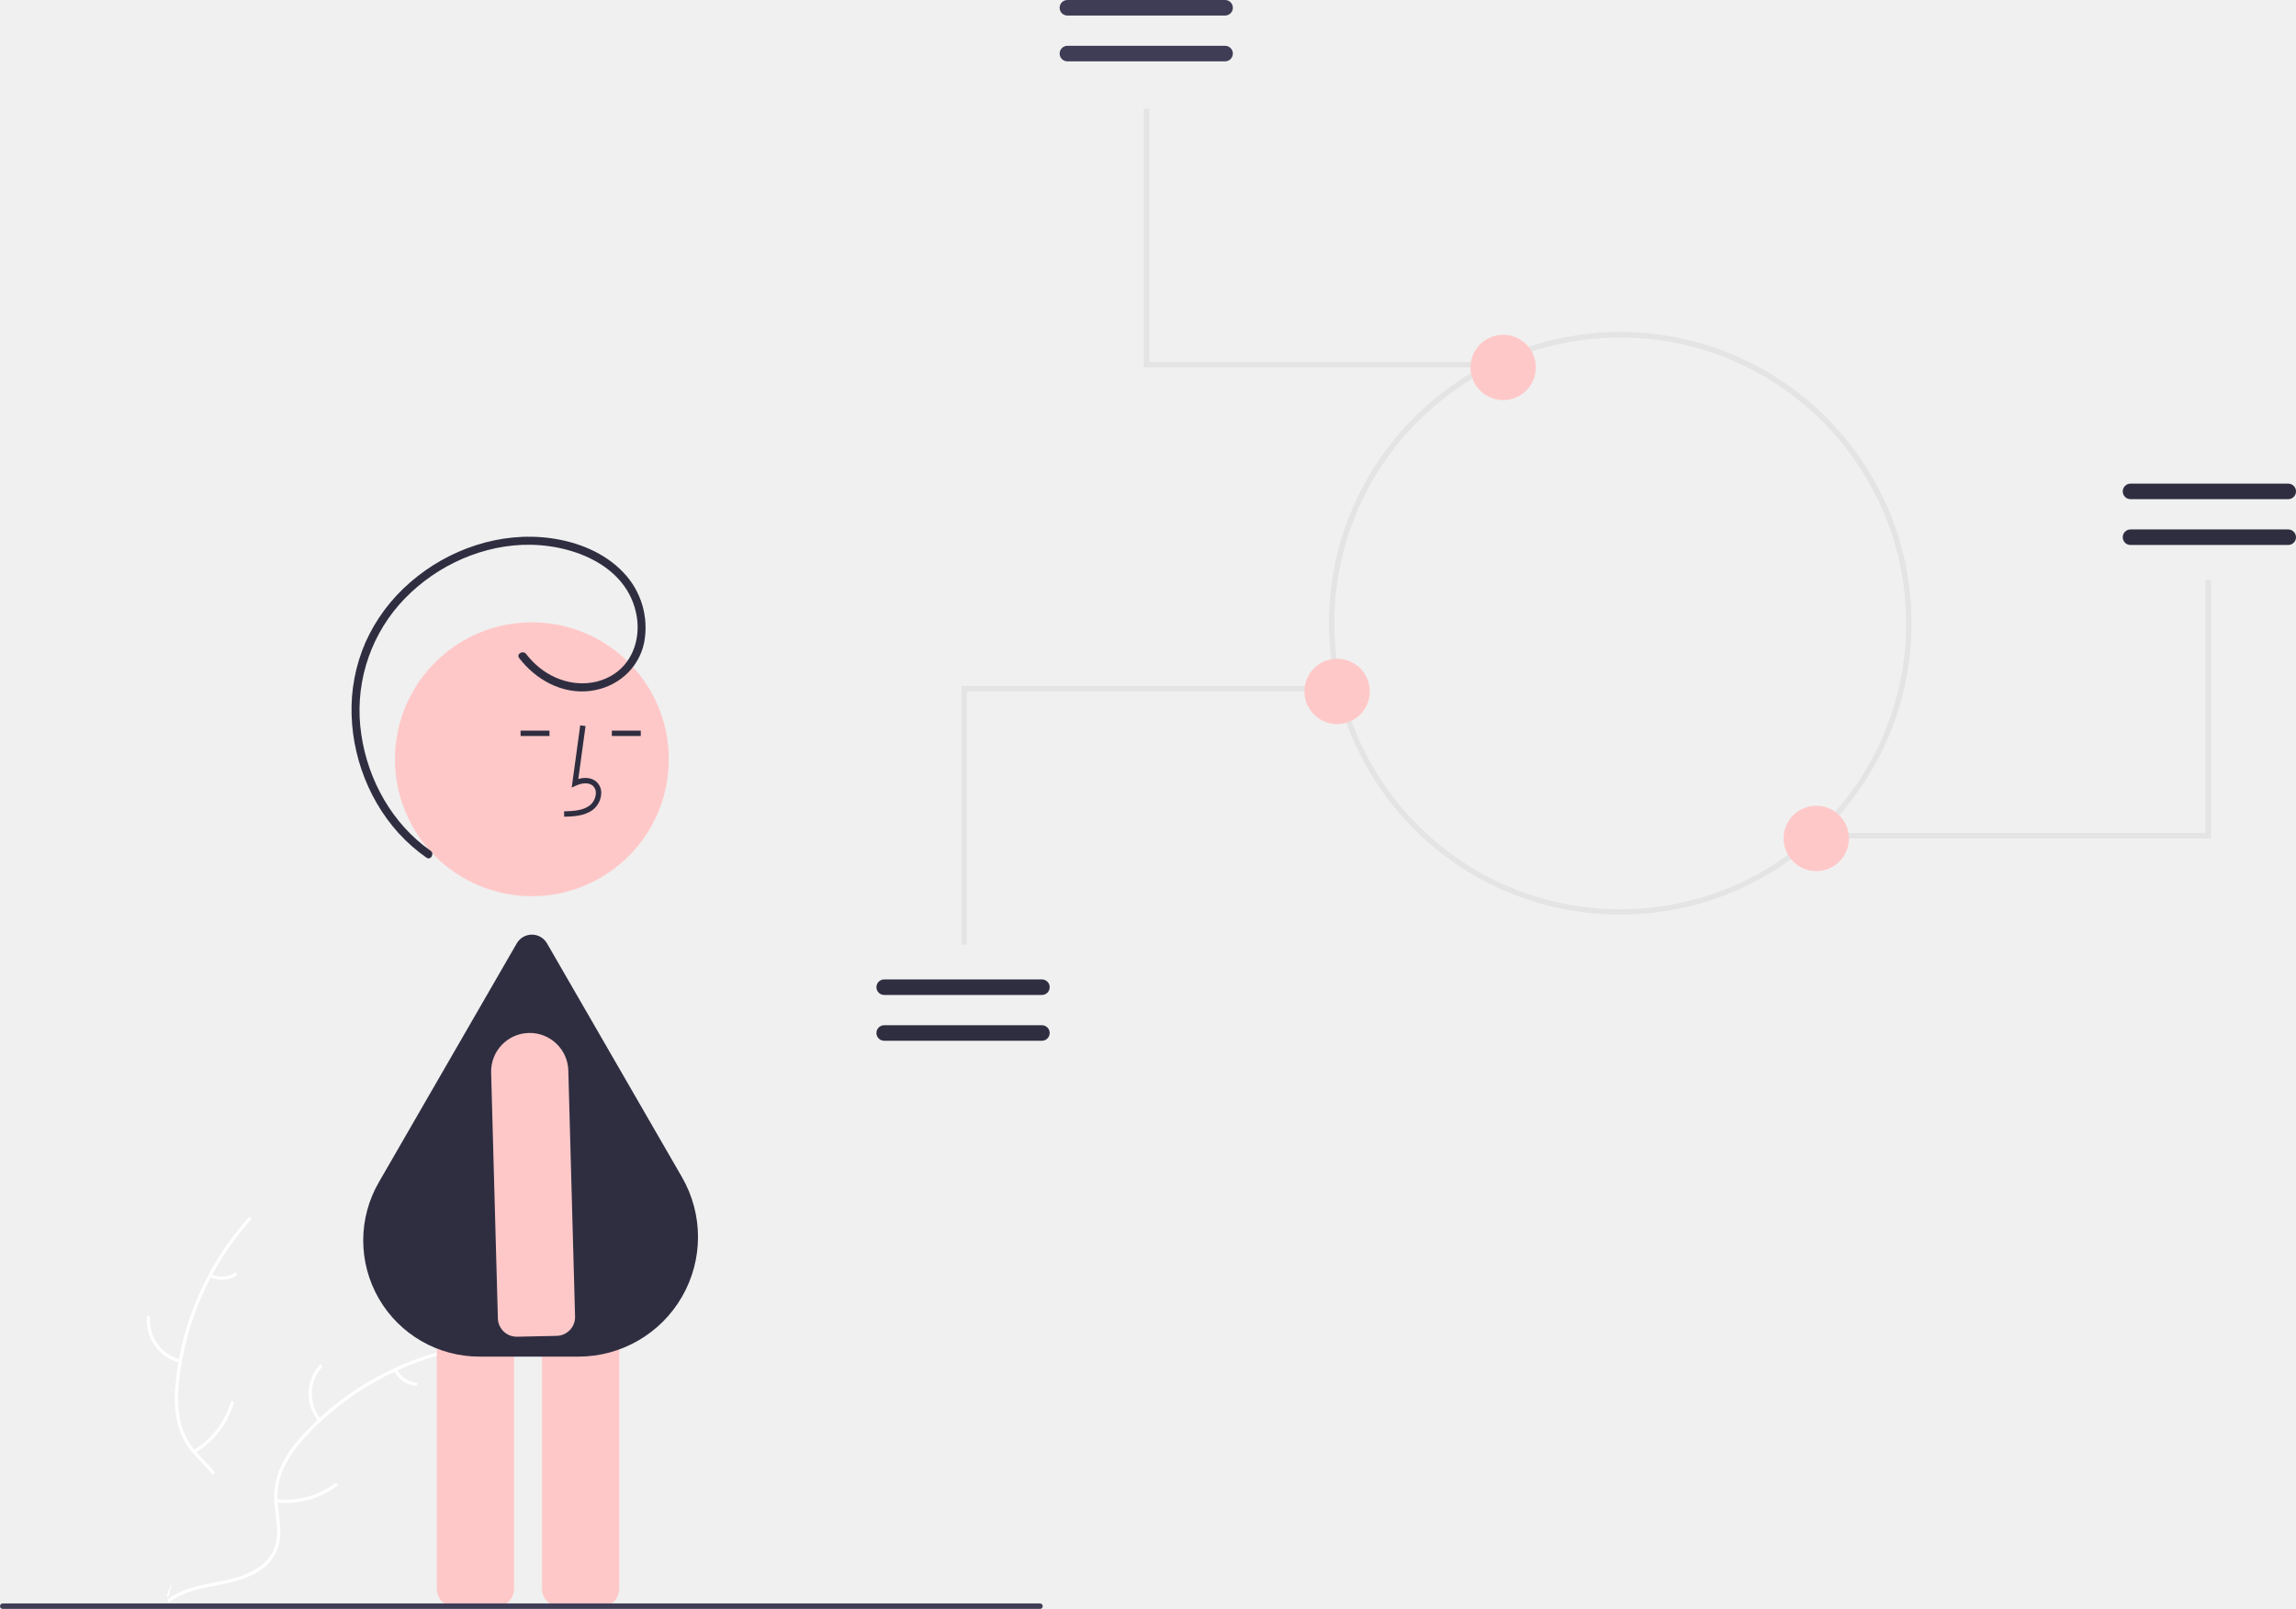
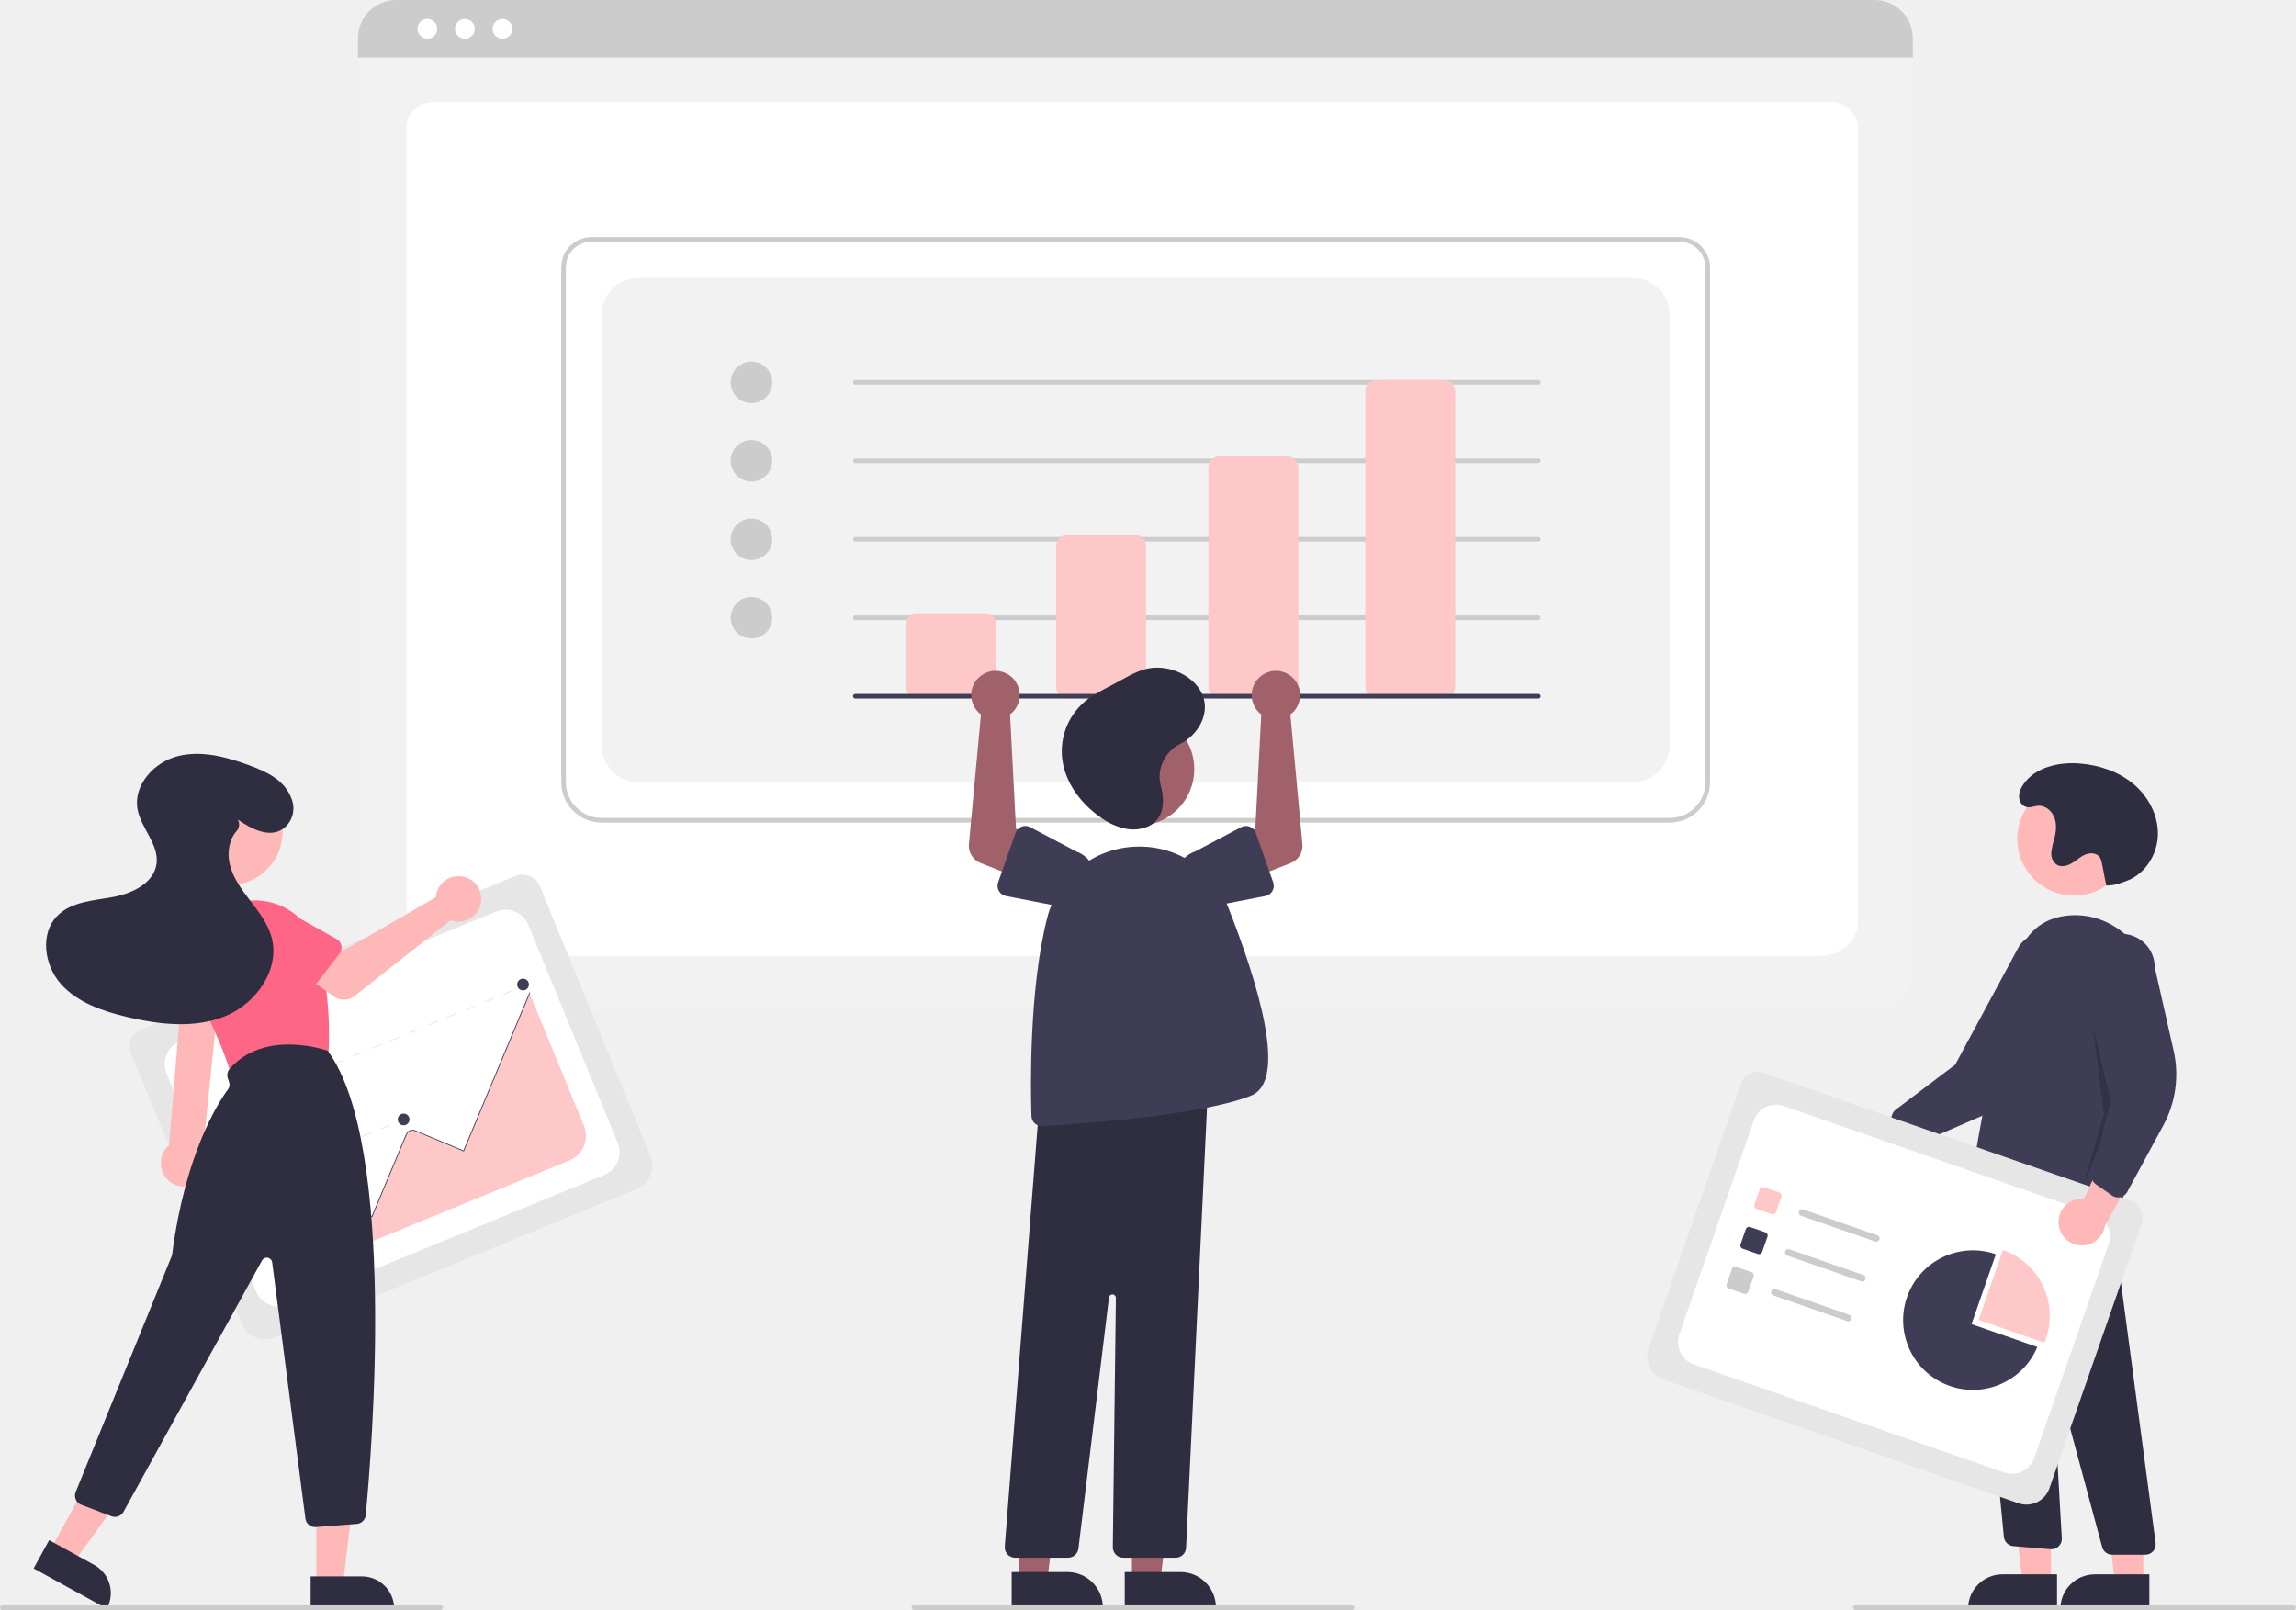
- <svg xmlns="http://www.w3.org/2000/svg" data-name="Layer 1" width="843.317" height="590.961" viewBox="0 0 843.317 590.961">
-   <path d="M224.842,663.775c3.318-26.678,19.851-52.964,45.294-61.646a123.863,123.863,0,0,0,.006,85.04c3.91,10.575,9.359,21.93,5.682,32.589-2.288,6.632-7.886,11.706-14.142,14.879-6.257,3.173-13.202,4.685-20.059,6.167l-1.35,1.116C229.387,717.339,221.524,690.454,224.842,663.775Z" transform="translate(-178.3415 -154.5197)" fill="#f0f0f0" />
-   <path d="M270.389,602.634a105.87,105.87,0,0,0-26.319,59.583,45.591,45.591,0,0,0,.519,14.275,26.149,26.149,0,0,0,6.503,12.128c2.931,3.221,6.303,6.175,8.4,10.052a16.011,16.011,0,0,1,.782,13.071c-1.852,5.311-5.501,9.64-9.218,13.749-4.126,4.563-8.484,9.236-10.238,15.285-.213.733-1.337.36-1.125-.371,3.052-10.524,13.268-16.502,18.14-25.981,2.273-4.423,3.228-9.558,1.096-14.227-1.864-4.083-5.338-7.133-8.334-10.368A27.903,27.903,0,0,1,243.794,678.21a42.148,42.148,0,0,1-1.066-14.203,102.713,102.713,0,0,1,7.502-31.213,107.747,107.747,0,0,1,19.374-31.048c.507-.567,1.287.325.784.889Z" transform="translate(-178.3415 -154.5197)" fill="#fff" />
-   <path d="M244.388,655.047a15.884,15.884,0,0,1-12.091-16.639c.06-.76,1.244-.702,1.184.059a14.708,14.708,0,0,0,11.279,15.455c.742.176.366,1.3-.371,1.125Z" transform="translate(-178.3415 -154.5197)" fill="#fff" />
-   <path d="M249.39,687.184a30.615,30.615,0,0,0,13.671-17.632c.215-.732,1.34-.36,1.125.371a31.844,31.844,0,0,1-14.264,18.319c-.657.39-1.186-.671-.533-1.058Z" transform="translate(-178.3415 -154.5197)" fill="#fff" />
-   <path d="M255.97,622.538a8.991,8.991,0,0,0,8.52-.433c.652-.398,1.18.663.533,1.058a10.075,10.075,0,0,1-9.425.499.612.612,0,0,1-.377-.748.595.595,0,0,1,.748-.377Z" transform="translate(-178.3415 -154.5197)" fill="#fff" />
-   <path d="M347.69,649.78c-.4.26-.8.52-1.2.79a118.407,118.407,0,0,0-15.14,11.82c-.37.33-.74.67-1.1,1.01a124.827,124.827,0,0,0-27.11,37.11,121.223,121.223,0,0,0-6.64,17.18c-2.45,8.13-4.46,17.14-9.31,23.79a20.796,20.796,0,0,1-1.62,2H241.739c-.1-.05-.2-.09-.3-.14l-1.75.08c.07-.31.15-.63.22-.94.04-.18.09-.36.13-.54.03-.12.06-.24.08-.35.01-.04.02-.08.03-.11.02-.11.05-.21.07-.31q.66-2.685,1.36-5.37c0-.01,0-.01.01-.02,3.59-13.63,8.35-27.08,15-39.38.2-.37.4-.75.62-1.12a115.674,115.674,0,0,1,10.39-15.76,102.264,102.264,0,0,1,6.81-7.79,85.037,85.037,0,0,1,21.28-15.94c15.72-8.3,33.92-11.48,50.72-6.41C346.839,649.51,347.26,649.64,347.69,649.78Z" transform="translate(-178.3415 -154.5197)" fill="#f0f0f0" />
-   <path d="M347.591,650.337a105.87,105.87,0,0,0-56.888,31.728,45.591,45.591,0,0,0-8.181,11.71,26.149,26.149,0,0,0-2.109,13.599c.401,4.336,1.314,8.725.655,13.084a16.011,16.011,0,0,1-7.245,10.907c-4.676,3.126-10.197,4.385-15.638,5.429-6.042,1.159-12.335,2.267-17.377,6.04-.611.457-1.285-.517-.675-.974,8.773-6.566,20.529-5.188,30.126-9.823,4.478-2.163,8.332-5.688,9.441-10.699.97-4.382.033-8.909-.412-13.296a27.902,27.902,0,0,1,1.567-13.374,42.148,42.148,0,0,1,7.7-11.981,102.712,102.712,0,0,1,24.782-20.406A107.747,107.747,0,0,1,347.5,649.155c.746-.148.832,1.035.091,1.182Z" transform="translate(-178.3415 -154.5197)" fill="#fff" />
-   <path d="M295.275,676.532a15.884,15.884,0,0,1,.364-20.565c.506-.57,1.416.189.91.76a14.708,14.708,0,0,0-.299,19.13c.486.587-.491,1.259-.974.675Z" transform="translate(-178.3415 -154.5197)" fill="#fff" />
-   <path d="M279.92,705.202a30.615,30.615,0,0,0,21.531-5.847c.613-.455,1.286.52.675.974a31.844,31.844,0,0,1-22.418,6.039c-.759-.084-.543-1.25.212-1.166Z" transform="translate(-178.3415 -154.5197)" fill="#fff" />
-   <path d="M324.095,657.547a8.991,8.991,0,0,0,7.064,4.785c.76.075.543,1.24-.212,1.166a10.075,10.075,0,0,1-7.826-5.276.612.612,0,0,1,.15-.824.595.595,0,0,1,.824.15Z" transform="translate(-178.3415 -154.5197)" fill="#fff" />
-   <polygon points="812.114 307.961 671.114 307.961 671.114 305.961 810.114 305.961 810.114 212.961 812.114 212.961 812.114 307.961" fill="#e4e4e4" />
-   <polygon points="355.114 346.961 353.114 346.961 353.114 251.961 494.114 251.961 494.114 253.961 355.114 253.961 355.114 346.961" fill="#e4e4e4" />
-   <polygon points="561.114 134.961 420.114 134.961 420.114 39.961 422.114 39.961 422.114 132.961 561.114 132.961 561.114 134.961" fill="#e4e4e4" />
-   <path id="a6516cba-8069-4f45-b641-c1f90dba684f-60" data-name="Path 680" d="M570.399,154.52a2.855,2.855,0,0,0,0,5.71h57.919a2.855,2.855,0,0,0,0-5.71Z" transform="translate(-178.3415 -154.5197)" fill="#3f3d56" />
-   <path id="a2f9acfe-22a3-4ed4-9cf2-7606b61419d8-61" data-name="Path 681" d="M570.399,171.342a2.855,2.855,0,0,0,0,5.71h57.919a2.855,2.855,0,0,0,0-5.71Z" transform="translate(-178.3415 -154.5197)" fill="#3f3d56" />
-   <path id="ec202844-6974-4039-9753-1a4628c4214d-62" data-name="Path 683" d="M1018.803,354.694a2.855,2.855,0,0,0,0-5.71H960.878a2.855,2.855,0,1,0,0,5.71Z" transform="translate(-178.3415 -154.5197)" fill="#2f2e41" />
-   <path id="e7621fd2-cc0e-4ef1-8ca7-425f7b24c113-63" data-name="Path 684" d="M1018.803,337.87a2.855,2.855,0,0,0,0-5.71H960.878a2.855,2.855,0,1,0,0,5.71Z" transform="translate(-178.3415 -154.5197)" fill="#2f2e41" />
-   <path d="M773.456,490.48a107,107,0,1,1,107-107A107.121,107.121,0,0,1,773.456,490.48Zm0-212a105,105,0,1,0,105,105A105.119,105.119,0,0,0,773.456,278.48Z" transform="translate(-178.3415 -154.5197)" fill="#e4e4e4" />
-   <circle cx="552.114" cy="134.961" r="12" fill="#ffc8c8" />
-   <circle cx="491.114" cy="253.961" r="12" fill="#ffc8c8" />
-   <circle cx="667.114" cy="307.961" r="12" fill="#ffc8c8" />
-   <path id="bc1eae62-5e4d-4f76-aab9-42af61f239ce-64" data-name="Path 683" d="M503.108,514.267a2.855,2.855,0,1,0,0,5.71h57.925a2.855,2.855,0,0,0,0-5.71Z" transform="translate(-178.3415 -154.5197)" fill="#2f2e41" />
-   <path id="ace38b77-7629-49a8-ba58-07c8d3bba8b5-65" data-name="Path 684" d="M503.108,531.09a2.855,2.855,0,1,0,0,5.71h57.925a2.855,2.855,0,0,0,0-5.71Z" transform="translate(-178.3415 -154.5197)" fill="#2f2e41" />
-   <path d="M360.233,744.912H345.678a6.911,6.911,0,0,1-6.903-6.903V616.701a6.911,6.911,0,0,1,6.903-6.903h14.555a6.911,6.911,0,0,1,6.903,6.903V738.01A6.911,6.911,0,0,1,360.233,744.912Z" transform="translate(-178.3415 -154.5197)" fill="#ffc8c8" />
-   <path d="M398.882,744.912H384.327a6.911,6.911,0,0,1-6.903-6.903V616.701a6.911,6.911,0,0,1,6.903-6.903h14.555a6.911,6.911,0,0,1,6.903,6.903V738.01A6.911,6.911,0,0,1,398.882,744.912Z" transform="translate(-178.3415 -154.5197)" fill="#ffc8c8" />
-   <circle cx="195.359" cy="278.881" r="50.293" fill="#ffc8c8" />
-   <path d="M390.772,652.815h-36.181a42.677,42.677,0,0,1-37.039-64.154l50.598-87.638a6.41,6.41,0,0,1,11.102,0l49.579,85.873A43.946,43.946,0,0,1,390.772,652.815Z" transform="translate(-178.3415 -154.5197)" fill="#2f2e41" />
-   <path d="M385.571,454.513c3.26-.091,7.317-.204,10.443-2.487a8.02,8.02,0,0,0,3.156-5.989,5.395,5.395,0,0,0-1.835-4.431c-1.633-1.38-4.017-1.703-6.586-.948l2.662-19.452-1.954-.268-3.129,22.868,1.632-.749c1.892-.868,4.489-1.309,6.102.054a3.466,3.466,0,0,1,1.137,2.855,6.062,6.062,0,0,1-2.348,4.465c-2.432,1.777-5.667,2.006-9.335,2.109Z" transform="translate(-178.3415 -154.5197)" fill="#2f2e41" />
-   <rect x="224.733" y="268.364" width="10.622" height="1.972" fill="#2f2e41" />
-   <rect x="191.205" y="268.364" width="10.622" height="1.972" fill="#2f2e41" />
-   <path d="M361.871,641.566a6.844,6.844,0,0,1-.661-2.811l-2.479-90.337a14.18,14.18,0,0,1,28.354-.616l2.479,90.337a6.91,6.91,0,0,1-6.751,7.051l-14.551.316a6.919,6.919,0,0,1-6.39-3.94Z" transform="translate(-178.3415 -154.5197)" fill="#ffc8c8" />
-   <path d="M369.034,396.224c6.11,7.991,15.811,13.352,26.063,12.082,9.763-1.209,17.817-8.013,19.838-17.756a29.258,29.258,0,0,0-7.689-25.827c-6.91-7.268-16.8-11.178-26.589-12.518-18.544-2.54-37.589,3.992-51.609,16.175a63.221,63.221,0,0,0-16.461,22.065A61.853,61.853,0,0,0,307.484,417.146c.539,18.12,8.476,36.206,22.171,48.223a62.5,62.5,0,0,0,5.333,4.177c1.562,1.096,3.042-1.468,1.493-2.554-14.025-9.839-22.971-25.847-25.426-42.668a59.093,59.093,0,0,1,13.858-47.669c11.325-12.877,27.93-21.246,45.128-21.996,17.306-.755,38.932,6.971,42.17,26.235,1.451,8.634-1.776,17.71-9.688,22.033-8.471,4.628-18.859,2.724-26.139-3.254a30.026,30.026,0,0,1-4.795-4.941c-1.141-1.492-3.712-.02-2.554,1.493Z" transform="translate(-178.3415 -154.5197)" fill="#2f2e41" />
-   <path d="M560.342,745.48h-381a1,1,0,1,1,0-2h381a1,1,0,0,1,0,2Z" transform="translate(-178.3415 -154.5197)" fill="#3f3d56" />
+ <svg xmlns="http://www.w3.org/2000/svg" data-name="Layer 1" width="995" height="697.681" viewBox="0 0 995 697.681">
+   <path d="M915.189,538.707H274.35a16.519,16.519,0,0,1-16.5-16.5V127.054A12.102,12.102,0,0,1,269.938,114.965H919.391a12.311,12.311,0,0,1,12.297,12.297V522.207A16.519,16.519,0,0,1,915.189,538.707Z" transform="translate(-102.5 -101.1595)" fill="#f2f2f2" />
+   <path d="M891.811,515.341H294.567c-8.755,0-15.878-6.67-15.878-14.868v-344.105c0-6.08,5.278-11.027,11.766-11.027H895.728c6.595,0,11.961,5.028,11.961,11.209V500.472C907.689,508.671,900.566,515.341,891.811,515.341Z" transform="translate(-102.5 -101.1595)" fill="#fff" />
+   <path d="M931.459,126.11H257.619V117.709a16.574,16.574,0,0,1,16.56-16.55H914.899a16.574,16.574,0,0,1,16.56,16.55Z" transform="translate(-102.5 -101.1595)" fill="#ccc" />
+   <circle cx="185.214" cy="12.5" r="4.283" fill="#fff" />
+   <circle cx="201.473" cy="12.5" r="4.283" fill="#fff" />
+   <circle cx="217.731" cy="12.5" r="4.283" fill="#fff" />
+   <path d="M826.073,457.629H363.234a17.52,17.52,0,0,1-17.5-17.5V216.975a13.103,13.103,0,0,1,13.088-13.088H830.276a13.312,13.312,0,0,1,13.297,13.297V440.129A17.52,17.52,0,0,1,826.073,457.629ZM358.822,205.886a11.101,11.101,0,0,0-11.088,11.088V440.129a15.517,15.517,0,0,0,15.5,15.5H826.073a15.518,15.518,0,0,0,15.5-15.5V217.184a11.31,11.31,0,0,0-11.297-11.297Z" transform="translate(-102.5 -101.1595)" fill="#ccc" />
+   <path d="M379.234,440.129h430.839a16,16,0,0,0,16-16V237.581a16,16,0,0,0-16-16H379.234a16,16,0,0,0-16,16V424.129A16,16,0,0,0,379.234,440.129Z" transform="translate(-102.5 -101.1595)" fill="#f2f2f2" />
+   <circle cx="325.654" cy="165.695" r="9" fill="#ccc" />
+   <circle cx="325.654" cy="199.695" r="9" fill="#ccc" />
+   <circle cx="325.654" cy="233.695" r="9" fill="#ccc" />
+   <circle cx="325.654" cy="267.695" r="9" fill="#ccc" />
+   <path d="M769.154,267.855h-296a1,1,0,0,1,0-2h296a1,1,0,0,1,0,2Z" transform="translate(-102.5 -101.1595)" fill="#ccc" />
+   <path d="M769.154,301.855h-296a1,1,0,0,1,0-2h296a1,1,0,0,1,0,2Z" transform="translate(-102.5 -101.1595)" fill="#ccc" />
+   <path d="M769.154,335.855h-296a1,1,0,0,1,0-2h296a1,1,0,0,1,0,2Z" transform="translate(-102.5 -101.1595)" fill="#ccc" />
+   <path d="M769.154,369.855h-296a1,1,0,0,1,0-2h296a1,1,0,0,1,0,2Z" transform="translate(-102.5 -101.1595)" fill="#ccc" />
+   <path d="M529.154,403.855h-29a5.006,5.006,0,0,1-5-5v-27a5.006,5.006,0,0,1,5-5h29a5.006,5.006,0,0,1,5,5v27A5.006,5.006,0,0,1,529.154,403.855Z" transform="translate(-102.5 -101.1595)" fill="#ffc8c8" />
+   <path d="M594.154,403.855h-29a5.006,5.006,0,0,1-5-5v-61a5.006,5.006,0,0,1,5-5h29a5.006,5.006,0,0,1,5,5v61A5.006,5.006,0,0,1,594.154,403.855Z" transform="translate(-102.5 -101.1595)" fill="#ffc8c8" />
+   <path d="M660.154,403.855h-29a5.006,5.006,0,0,1-5-5v-95a5.006,5.006,0,0,1,5-5h29a5.006,5.006,0,0,1,5,5v95A5.006,5.006,0,0,1,660.154,403.855Z" transform="translate(-102.5 -101.1595)" fill="#ffc8c8" />
+   <path d="M728.154,403.855h-29a5.006,5.006,0,0,1-5-5v-128a5.006,5.006,0,0,1,5-5h29a5.006,5.006,0,0,1,5,5v128A5.006,5.006,0,0,1,728.154,403.855Z" transform="translate(-102.5 -101.1595)" fill="#ffc8c8" />
+   <path d="M769.154,403.855h-296a1,1,0,0,1,0-2h296a1,1,0,0,1,0,2Z" transform="translate(-102.5 -101.1595)" fill="#3f3d56" />
+   <path d="M899.201,590.402a10.056,10.056,0,0,1,15.32-1.743l31.755-16.389-1.975,18.464L914.45,603.467a10.11,10.11,0,0,1-15.248-13.065Z" transform="translate(-102.5 -101.1595)" fill="#ffb8b8" />
+   <path d="M926.524,597.289a4.506,4.506,0,0,1-1.524-2.212l-2.526-8.159a4.515,4.515,0,0,1,1.587-4.921l25.738-19.44,27.875-51.712a14.497,14.497,0,1,1,22.9,17.782L984.716,562.096a46.374,46.374,0,0,1-23.463,22.696l-30.163,13.083a4.505,4.505,0,0,1-3.669-.039A4.455,4.455,0,0,1,926.524,597.289Z" transform="translate(-102.5 -101.1595)" fill="#3f3d56" />
+   <circle cx="898.775" cy="363.541" r="24.561" fill="#ffb8b8" />
+   <polygon points="888.812 685.737 876.553 685.736 870.722 638.448 888.817 638.449 888.812 685.737" fill="#ffb8b8" />
+   <path d="M867.795,682.233h23.644a0,0,0,0,1,0,0v14.887a0,0,0,0,1,0,0H852.908a0,0,0,0,1,0,0v0A14.887,14.887,0,0,1,867.795,682.233Z" fill="#2f2e41" />
+   <polygon points="928.812 685.739 916.553 685.738 910.722 638.449 928.817 638.451 928.812 685.739" fill="#ffb8b8" />
+   <path d="M907.795,682.235h23.644a0,0,0,0,1,0,0V697.121a0,0,0,0,1,0,0H892.908a0,0,0,0,1,0,0v0A14.887,14.887,0,0,1,907.795,682.235Z" fill="#2f2e41" />
+   <path d="M1032.208,774.899l-14.367-.001a4.508,4.508,0,0,1-4.345-3.329l-20.68-76.701a.5.5,0,0,0-.982.16l4.177,72.742a4.499,4.499,0,0,1-4.867,4.742L974.998,771.166a4.512,4.512,0,0,1-4.096-3.964L956.191,614.457l5.691,3.415,53.329-9.054L1036.669,769.804a4.501,4.501,0,0,1-4.461,5.095Z" transform="translate(-102.5 -101.1595)" fill="#2f2e41" />
+   <path d="M974.027,630.579a32.939,32.939,0,0,1-16.692-4.698,4.48,4.48,0,0,1-2.136-4.589c1.876-11.486,11.684-70.408,20.608-102.529,3.635-13.083,11.671-20.129,23.887-20.943,17.868-1.172,33.75,12.807,35.404,31.2,2.917,32.448-8.933,78.55-14.164,96.866a4.496,4.496,0,0,1-7.088,2.306l-10.661-8.293a3.533,3.533,0,0,0-4.516.188C989.682,628.101,981.146,630.579,974.027,630.579Z" transform="translate(-102.5 -101.1595)" fill="#3f3d56" />
+   <polygon points="906.787 443.738 915.786 481.739 902.784 513.738 911.786 482.739 906.787 443.738" opacity="0.2" />
+   <path d="M1015.29,484.898a16.538,16.538,0,0,0,6.388-1.155c.894-.345,1.822-.628,2.715-.972,7.882-3.045,13.074-11.438,13.261-19.886s-4.188-16.647-10.684-22.05-14.909-8.178-23.335-8.82c-9.075-.691-19.294,1.61-24.366,9.167-1.35,2.012-2.294,4.452-1.494,6.882a4.404,4.404,0,0,0,1.241,1.906c2.265,2.015,4.522.5,6.831.366,3.173-.184,6.023,2.385,7.048,5.394s.573,6.322-.254,9.391a23.459,23.459,0,0,0-1.183,5.71,5.741,5.741,0,0,0,2.378,5.055c1.983,1.199,4.587.505,6.571-.691s3.699-2.86,5.842-3.741,5.022-.685,6.27,1.268a6.935,6.935,0,0,1,.793,2.289c1.118,5.095.861,4.795,1.979,9.89Z" transform="translate(-102.5 -101.1595)" fill="#2f2e41" />
+   <path d="M977.221,752.591,823.425,699.03a10.556,10.556,0,0,1-6.49-13.426l39.966-114.758a7.734,7.734,0,0,1,9.836-4.755L1025.732,621.463a7.867,7.867,0,0,1,4.837,10.006L990.647,746.101A10.556,10.556,0,0,1,977.221,752.591Z" transform="translate(-102.5 -101.1595)" fill="#e6e6e6" />
+   <path d="M836.549,692.435l134.484,46.835a10.225,10.225,0,0,0,13.019-6.293l32.272-92.667a10.225,10.225,0,0,0-6.293-13.019l-134.484-46.835a10.225,10.225,0,0,0-13.019,6.293l-32.272,92.667A10.225,10.225,0,0,0,836.549,692.435Z" transform="translate(-102.5 -101.1595)" fill="#fff" />
+   <path d="M870.32,627.329l-6.66-2.32a1.444,1.444,0,0,1-.888-1.837l2.32-6.66a1.444,1.444,0,0,1,1.837-.888l6.66,2.32a1.444,1.444,0,0,1,.888,1.837l-2.32,6.66A1.444,1.444,0,0,1,870.32,627.329Z" transform="translate(-102.5 -101.1595)" fill="#ffc8c8" />
+   <path d="M864.31,644.585l-6.66-2.32a1.444,1.444,0,0,1-.888-1.837l2.32-6.66a1.444,1.444,0,0,1,1.837-.888l6.66,2.32a1.444,1.444,0,0,1,.888,1.837l-2.32,6.66A1.444,1.444,0,0,1,864.31,644.585Z" transform="translate(-102.5 -101.1595)" fill="#3f3d56" />
+   <path d="M858.301,661.841l-6.66-2.32a1.444,1.444,0,0,1-.888-1.837l2.32-6.66a1.444,1.444,0,0,1,1.837-.888l6.66,2.32a1.444,1.444,0,0,1,.888,1.837l-2.32,6.66A1.444,1.444,0,0,1,858.301,661.841Z" transform="translate(-102.5 -101.1595)" fill="#ccc" />
+   <path d="M915.074,639.181l-32.09-11.176a1.443,1.443,0,1,1,.949-2.725l32.09,11.176a1.443,1.443,0,1,1-.949,2.725Z" transform="translate(-102.5 -101.1595)" fill="#ccc" />
+   <path d="M909.065,656.437l-32.09-11.176a1.443,1.443,0,0,1,.949-2.725l32.09,11.176a1.443,1.443,0,1,1-.949,2.725Z" transform="translate(-102.5 -101.1595)" fill="#ccc" />
+   <path d="M903.055,673.693l-32.09-11.176a1.443,1.443,0,0,1,.949-2.725l32.09,11.176a1.443,1.443,0,0,1-.949,2.725Z" transform="translate(-102.5 -101.1595)" fill="#ccc" />
+   <path d="M988.454,683.043c.234-.561.454-1.131.656-1.712a30.239,30.239,0,0,0-18.611-38.501L959.951,673.116Z" transform="translate(-102.5 -101.1595)" fill="#ffc8c8" />
+   <path d="M956.884,674.959l10.548-30.287a30.239,30.239,0,1,0,17.955,40.213Z" transform="translate(-102.5 -101.1595)" fill="#3f3d56" />
+   <path d="M994.645,631.512a10.056,10.056,0,0,1,10.979-10.826l14.873-32.493,9.841,15.748-15.633,28.441a10.11,10.11,0,0,1-20.061-.87Z" transform="translate(-102.5 -101.1595)" fill="#ffb8b8" />
+   <path d="M1020.394,620.069a4.506,4.506,0,0,1-2.564-.8l-7.023-4.862a4.515,4.515,0,0,1-1.788-4.852l8.255-31.18-9.979-57.893a14.497,14.497,0,1,1,28.993-.14l8.177,36.123a46.373,46.373,0,0,1-4.456,32.339L1024.349,617.713a4.505,4.505,0,0,1-2.911,2.233A4.455,4.455,0,0,1,1020.394,620.069Z" transform="translate(-102.5 -101.1595)" fill="#3f3d56" />
+   <path d="M1096.5,798.841h-190a1,1,0,0,1,0-2h190a1,1,0,0,1,0,2Z" transform="translate(-102.5 -101.1595)" fill="#ccc" />
+   <polygon points="490.541 685.239 502.801 685.238 508.633 637.951 490.539 637.951 490.541 685.239" fill="#a0616a" />
+   <path d="M589.914,782.396l24.144-.001h.001a15.386,15.386,0,0,1,15.386,15.386v.5l-39.531.001Z" transform="translate(-102.5 -101.1595)" fill="#2f2e41" />
+   <polygon points="441.541 685.239 453.801 685.238 459.633 637.951 441.539 637.951 441.541 685.239" fill="#a0616a" />
+   <path d="M540.914,782.396l24.144-.001h.001a15.386,15.386,0,0,1,15.386,15.386v.5l-39.531.001Z" transform="translate(-102.5 -101.1595)" fill="#2f2e41" />
+   <circle cx="492.988" cy="333.297" r="24.561" fill="#a0616a" />
+   <path d="M612.005,776.192H589.254a4.5,4.5,0,0,1-4.5-4.555l1.322-108.031a1.5,1.5,0,0,0-2.989-.2L569.847,772.236a4.504,4.504,0,0,1-4.467,3.956H542.41a4.5,4.5,0,0,1-4.486-4.851l15.167-194.075.412-.045,72.629-7.844-9.633,202.528A4.495,4.495,0,0,1,612.005,776.192Z" transform="translate(-102.5 -101.1595)" fill="#2f2e41" />
+   <path d="M553.976,589.181a4.496,4.496,0,0,1-4.484-4.358c-.396-12.271-1.076-54.732,6.822-85.905a40.924,40.924,0,0,1,37.793-30.839h0a41.179,41.179,0,0,1,40.559,26.023c13.275,33.703,25.818,75.246,10.181,81.762-20.495,8.539-74.523,12.346-90.594,13.309Q554.113,589.181,553.976,589.181Z" transform="translate(-102.5 -101.1595)" fill="#3f3d56" />
+   <path d="M647.847,409.632a10.525,10.525,0,0,0,1.246,1.093l-2.578,49.526-10.724,5.491L641.961,483.01l19.93-7.875a8,8,0,0,0,5.026-8.181l-5.221-56.179a10.497,10.497,0,1,0-13.849-1.143Z" transform="translate(-102.5 -101.1595)" fill="#a0616a" />
+   <path d="M646.718,462.095l7.544,21.439a4.5,4.5,0,0,1-3.389,5.912l-22.245,4.308a12.497,12.497,0,0,1-8.228-23.602l19.974-10.543a4.5,4.5,0,0,1,6.344,2.486Z" transform="translate(-102.5 -101.1595)" fill="#3f3d56" />
+   <path d="M541.46,409.632a10.527,10.527,0,0,1-1.246,1.093l2.578,49.526,10.724,5.491L547.346,483.01l-19.93-7.875a8,8,0,0,1-5.026-8.181l5.221-56.179a10.497,10.497,0,1,1,13.849-1.143Z" transform="translate(-102.5 -101.1595)" fill="#a0616a" />
+   <path d="M545.192,459.399a4.495,4.495,0,0,1,3.741.21l19.974,10.543a12.497,12.497,0,0,1-8.228,23.602l-22.245-4.308a4.5,4.5,0,0,1-3.389-5.912l7.544-21.439A4.495,4.495,0,0,1,545.192,459.399Z" transform="translate(-102.5 -101.1595)" fill="#3f3d56" />
+   <path d="M605.027,438.643a16.143,16.143,0,0,1,9.041-15.168c7.466-3.854,12.156-12.075,10.101-19.582-2.631-9.609-15.709-15.841-26.305-12.535a48.566,48.566,0,0,0-8.261,3.839l-6.923,3.711a71.73,71.73,0,0,0-8.534,5.038,28.315,28.315,0,0,0-11.27,26.53c1.363,9.769,7.761,18.727,16.518,24.861a27.937,27.937,0,0,0,11.319,5.031c4.198.692,8.87-.094,11.939-2.705,4.796-4.079,4.301-10.911,2.75-16.616A12.09,12.09,0,0,1,605.027,438.643Z" transform="translate(-102.5 -101.1595)" fill="#2f2e41" />
+   <path d="M688.5,798.841h-190a1,1,0,0,1,0-2h190a1,1,0,0,1,0,2Z" transform="translate(-102.5 -101.1595)" fill="#ccc" />
+   <path d="M378.41,616.413,221.633,680.73a10.984,10.984,0,0,1-14.315-5.986l-47.992-116.983a8.047,8.047,0,0,1,4.386-10.488l162.077-66.492a8.186,8.186,0,0,1,10.669,4.462L384.396,602.098A10.984,10.984,0,0,1,378.41,616.413Z" transform="translate(-102.5 -101.1595)" fill="#e6e6e6" />
+   <path d="M227.311,666.541l137.091-56.241a10.639,10.639,0,0,0,5.805-13.881L331.454,501.956a10.639,10.639,0,0,0-13.881-5.805L180.482,552.392a10.639,10.639,0,0,0-5.805,13.881l38.753,94.463A10.639,10.639,0,0,0,227.311,666.541Z" transform="translate(-102.5 -101.1595)" fill="#fff" />
+   <rect x="328.668" y="528.117" width="2.179" height="0.363" transform="translate(-278.3402 63.53163) rotate(-22.30577)" fill="#e6e6e6" />
+   <path d="M324.747,530.551l-4.072,1.67-.138-.336,4.072-1.67Zm-8.144,3.341-4.072,1.67-.138-.336,4.072-1.67Zm-8.144,3.341-4.072,1.67-.138-.336,4.072-1.67Zm-8.144,3.341-4.072,1.67-.138-.336,4.072-1.67Zm-8.144,3.341-4.072,1.67-.138-.336,4.072-1.67Zm-8.144,3.341-4.072,1.67-.138-.336,4.072-1.67Zm-8.144,3.341-4.072,1.67-.138-.336,4.072-1.67Zm-8.144,3.341-4.072,1.67-.138-.336,4.072-1.67Zm-8.144,3.341-4.072,1.67-.138-.336,4.072-1.67Zm-8.144,3.341-4.072,1.67-.138-.336,4.072-1.67ZM243.312,563.959l-4.072,1.67-.138-.336,4.072-1.67Zm-8.144,3.341-4.072,1.67-.138-.336,4.072-1.67Zm-8.144,3.341-4.072,1.67-.138-.336,4.072-1.67Zm-8.144,3.341-4.072,1.67-.138-.336,4.072-1.67Zm-8.144,3.341-4.072,1.67-.138-.336,4.072-1.67Zm-8.144,3.341-4.072,1.67-.138-.336,4.072-1.67Z" transform="translate(-102.5 -101.1595)" fill="#e6e6e6" />
+   <rect x="192.285" y="584.068" width="2.179" height="0.363" transform="translate(-309.7817 15.95413) rotate(-22.30577)" fill="#e6e6e6" />
+   <rect x="275.309" y="586.506" width="2.179" height="0.363" transform="translate(-304.4946 47.64812) rotate(-22.30577)" fill="#e6e6e6" />
+   <path d="M271.448,588.915l-4.011,1.646-.138-.336,4.011-1.646Zm-8.023,3.291-4.011,1.646-.138-.336,4.011-1.646Zm-8.023,3.291-4.011,1.646-.138-.336,4.011-1.646ZM247.38,598.789l-4.011,1.646-.138-.336,4.011-1.646ZM239.357,602.08l-4.011,1.646-.138-.336,4.011-1.646Zm-8.023,3.291-4.011,1.646-.138-.336,4.011-1.646Zm-8.023,3.291-4.011,1.646-.138-.336,4.011-1.646Zm-8.023,3.291-4.011,1.646-.138-.336,4.011-1.646Z" transform="translate(-102.5 -101.1595)" fill="#e6e6e6" />
+   <rect x="205.101" y="615.309" width="2.179" height="0.363" transform="translate(-320.68 23.15625) rotate(-22.30577)" fill="#e6e6e6" />
+   <rect x="242.07" y="617.411" width="2.179" height="0.363" transform="translate(-318.7115 37.34481) rotate(-22.30577)" fill="#e6e6e6" />
+   <path d="M238.093,619.867l-4.127,1.693-.138-.336,4.127-1.693Zm-8.254,3.386-4.127,1.693-.138-.336,4.127-1.693Zm-8.254,3.386-4.127,1.693-.138-.336,4.127-1.693Z" transform="translate(-102.5 -101.1595)" fill="#e6e6e6" />
+   <rect x="211.165" y="630.089" width="2.179" height="0.363" transform="translate(-325.8362 26.5637) rotate(-22.30577)" fill="#e6e6e6" />
+   <rect x="252.417" y="642.634" width="2.179" height="0.363" transform="translate(-327.5107 43.15973) rotate(-22.30577)" fill="#e6e6e6" />
+   <path d="M248.441,645.09l-4.127,1.693-.138-.336,4.127-1.693Zm-8.254,3.386-4.127,1.693-.138-.336,4.127-1.693Zm-8.254,3.386-4.127,1.693-.138-.336,4.127-1.693Z" transform="translate(-102.5 -101.1595)" fill="#e6e6e6" />
+   <rect x="221.513" y="655.313" width="2.179" height="0.363" transform="translate(-334.6354 32.37862) rotate(-22.30577)" fill="#e6e6e6" />
+   <path d="M233.132,651.671,349.308,604.011a11.481,11.481,0,0,0,6.257-14.962L332.092,531.832l-.227.101-28.509,68.167-21.145-8.84a2.742,2.742,0,0,0-2.436.152,2.922,2.922,0,0,0-1.212,1.433l-14.941,35.722-15.46-6.462a2.753,2.753,0,0,0-3.603,1.478C244.461,623.825,234.928,647.213,233.132,651.671Z" transform="translate(-102.5 -101.1595)" fill="#ffc8c8" />
+   <path d="M232.775,652.21l-.335-.14,11.955-28.586a3.089,3.089,0,0,1,4.038-1.657l15.155,6.337,14.856-35.525a3.089,3.089,0,0,1,4.038-1.657l20.839,8.715,28.656-68.523.335.14L303.515,600.173l-21.174-8.855a2.723,2.723,0,0,0-3.563,1.462l-14.996,35.86-15.489-6.478a2.726,2.726,0,0,0-3.563,1.462Z" transform="translate(-102.5 -101.1595)" fill="#3f3d56" />
+   <circle cx="141.667" cy="516.019" r="2.542" fill="#3f3d56" />
+   <circle cx="174.906" cy="485.115" r="2.542" fill="#3f3d56" />
+   <circle cx="226.662" cy="426.636" r="2.542" fill="#3f3d56" />
+   <path d="M186.901,614.295a10.095,10.095,0,0,0,3.61-15.053l7.549-73.804h-16.313l-5.999,72.066a10.15,10.15,0,0,0,11.154,16.791Z" transform="translate(-102.5 -101.1595)" fill="#ffb8b8" />
+   <circle cx="99.38" cy="360.468" r="23.08" fill="#ffb8b8" />
+   <path d="M206.225,568.419a4.221,4.221,0,0,1-4.068-3.1c-1.849-6.718-6.66-18.077-14.299-33.763a27.967,27.967,0,0,1,15.882-38.613h0a27.955,27.955,0,0,1,35.922,17.808c5.921,18.563,5.635,38.447,5.237,46.134a4.239,4.239,0,0,1-3.321,3.914l-34.446,7.522A4.208,4.208,0,0,1,206.225,568.419Z" transform="translate(-102.5 -101.1595)" fill="#ff6584" />
+   <polygon points="137.082 686.425 148.602 686.425 154.083 641.988 137.08 641.989 137.082 686.425" fill="#ffb8b8" />
+   <path d="M237.113,784.293H273.321a0,0,0,0,1,0,0v13.989a0,0,0,0,1,0,0H251.103a13.989,13.989,0,0,1-13.989-13.989v0a0,0,0,0,1,0,0Z" transform="translate(407.9701 1481.403) rotate(179.9974)" fill="#2f2e41" />
+   <polygon points="21.882 671.495 31.978 677.045 58.19 640.747 43.291 632.555 21.882 671.495" fill="#ffb8b8" />
+   <path d="M118.196,776.437h36.207a0,0,0,0,1,0,0V790.426a0,0,0,0,1,0,0h-22.218a13.989,13.989,0,0,1-13.989-13.989v0a0,0,0,0,1,0,0Z" transform="translate(-224.194 1434.457) rotate(-151.199)" fill="#2f2e41" />
+   <path d="M239.044,762.92a4.228,4.228,0,0,1-4.189-3.684L220.446,648.211a2.349,2.349,0,0,0-4.387-.832L156.014,756.319a4.252,4.252,0,0,1-5.209,1.912L137.717,753.244a4.228,4.228,0,0,1-2.411-5.546L176.901,645.518a3.257,3.257,0,0,0,.212-.809c5.634-43.605,19.968-65.78,24.227-71.538a3.275,3.275,0,0,0,.466-2.982l-.585-1.756a4.226,4.226,0,0,1,.814-4.113c15.347-17.48,42.095-7.942,42.363-7.843l.134.05.084.115c29.993,41.133,18.903,174.732,16.376,201.096a4.217,4.217,0,0,1-3.885,3.806l-17.736,1.366C239.262,762.917,239.152,762.92,239.044,762.92Z" transform="translate(-102.5 -101.1595)" fill="#2f2e41" />
+   <path d="M291.606,488.437a9.892,9.892,0,0,0-.225,1.541l-40.367,23.288-9.812-5.649-10.46,13.694,16.398,11.688a7.518,7.518,0,0,0,9.019-.22l41.626-32.839a9.864,9.864,0,1,0-6.179-11.503Z" transform="translate(-102.5 -101.1595)" fill="#ffb8b8" />
+   <path d="M249.665,514.369l-13.047,16.909a4.229,4.229,0,0,1-6.394.35L215.455,516.291a11.744,11.744,0,0,1,14.402-18.554l18.524,10.358a4.229,4.229,0,0,1,1.283,6.273Z" transform="translate(-102.5 -101.1595)" fill="#ff6584" />
+   <path d="M199.098,543.746l-21.017-3.795a4.229,4.229,0,0,1-3.255-5.514L181.639,514.264a11.744,11.744,0,0,1,23.102,4.241l-.665,21.213a4.229,4.229,0,0,1-4.978,4.028Z" transform="translate(-102.5 -101.1595)" fill="#ff6584" />
+   <path d="M205.533,456.318c5.932,4.06,13.721,8.233,19.78,3.91a11.025,11.025,0,0,0,3.618-12.709c-2.901-8.296-10.872-11.949-18.494-14.748-9.909-3.64-20.698-6.535-30.927-3.928s-19.269,12.51-17.423,22.903c1.485,8.358,9.369,15.312,8.25,23.727-1.126,8.469-10.65,12.926-19.059,14.44s-17.817,2-23.86,8.039c-7.708,7.704-5.784,21.475,1.47,29.61s18.199,11.822,28.805,14.328c14.053,3.321,29.252,5.066,42.599-.445s23.733-20.349,19.866-34.261c-1.633-5.877-5.48-10.843-9.198-15.678s-7.483-9.891-8.901-15.824c-1.182-4.944-.307-10.683,2.971-14.391a4.169,4.169,0,0,0,.559-4.874Z" transform="translate(-102.5 -101.1595)" fill="#2f2e41" />
+   <path d="M293.5,798.841h-190a1,1,0,0,1,0-2h190a1,1,0,0,1,0,2Z" transform="translate(-102.5 -101.1595)" fill="#ccc" />
</svg>
